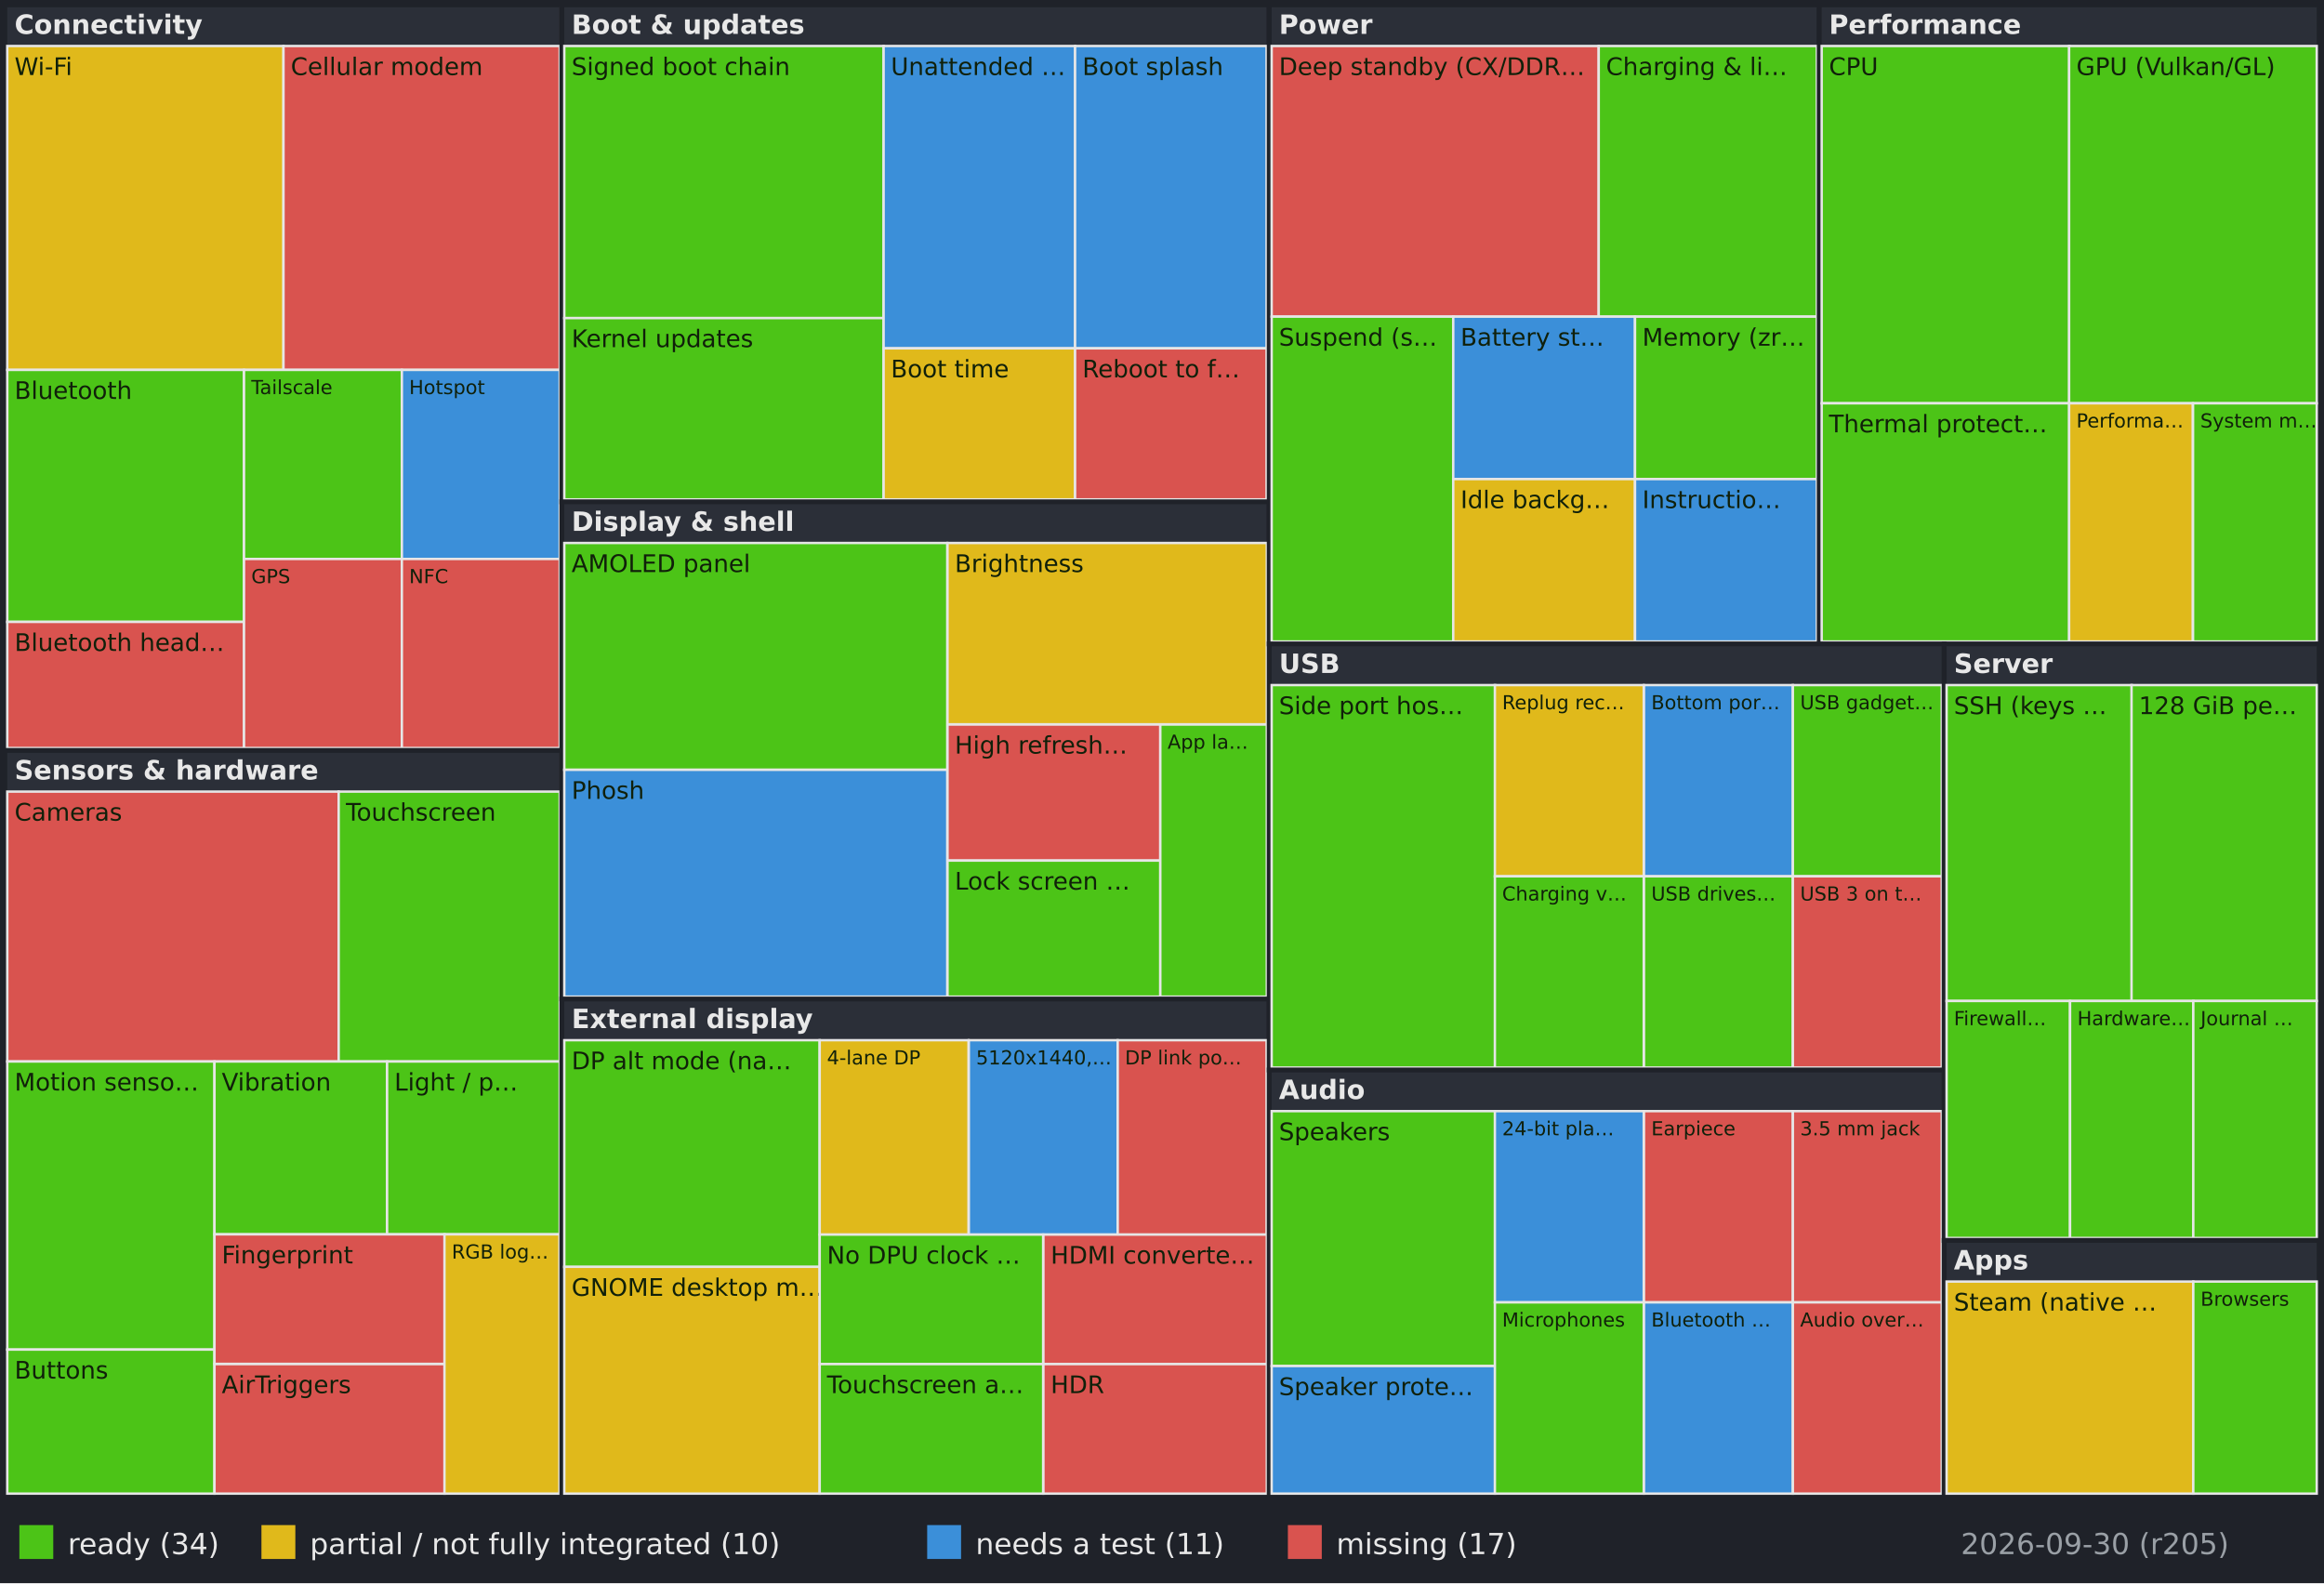
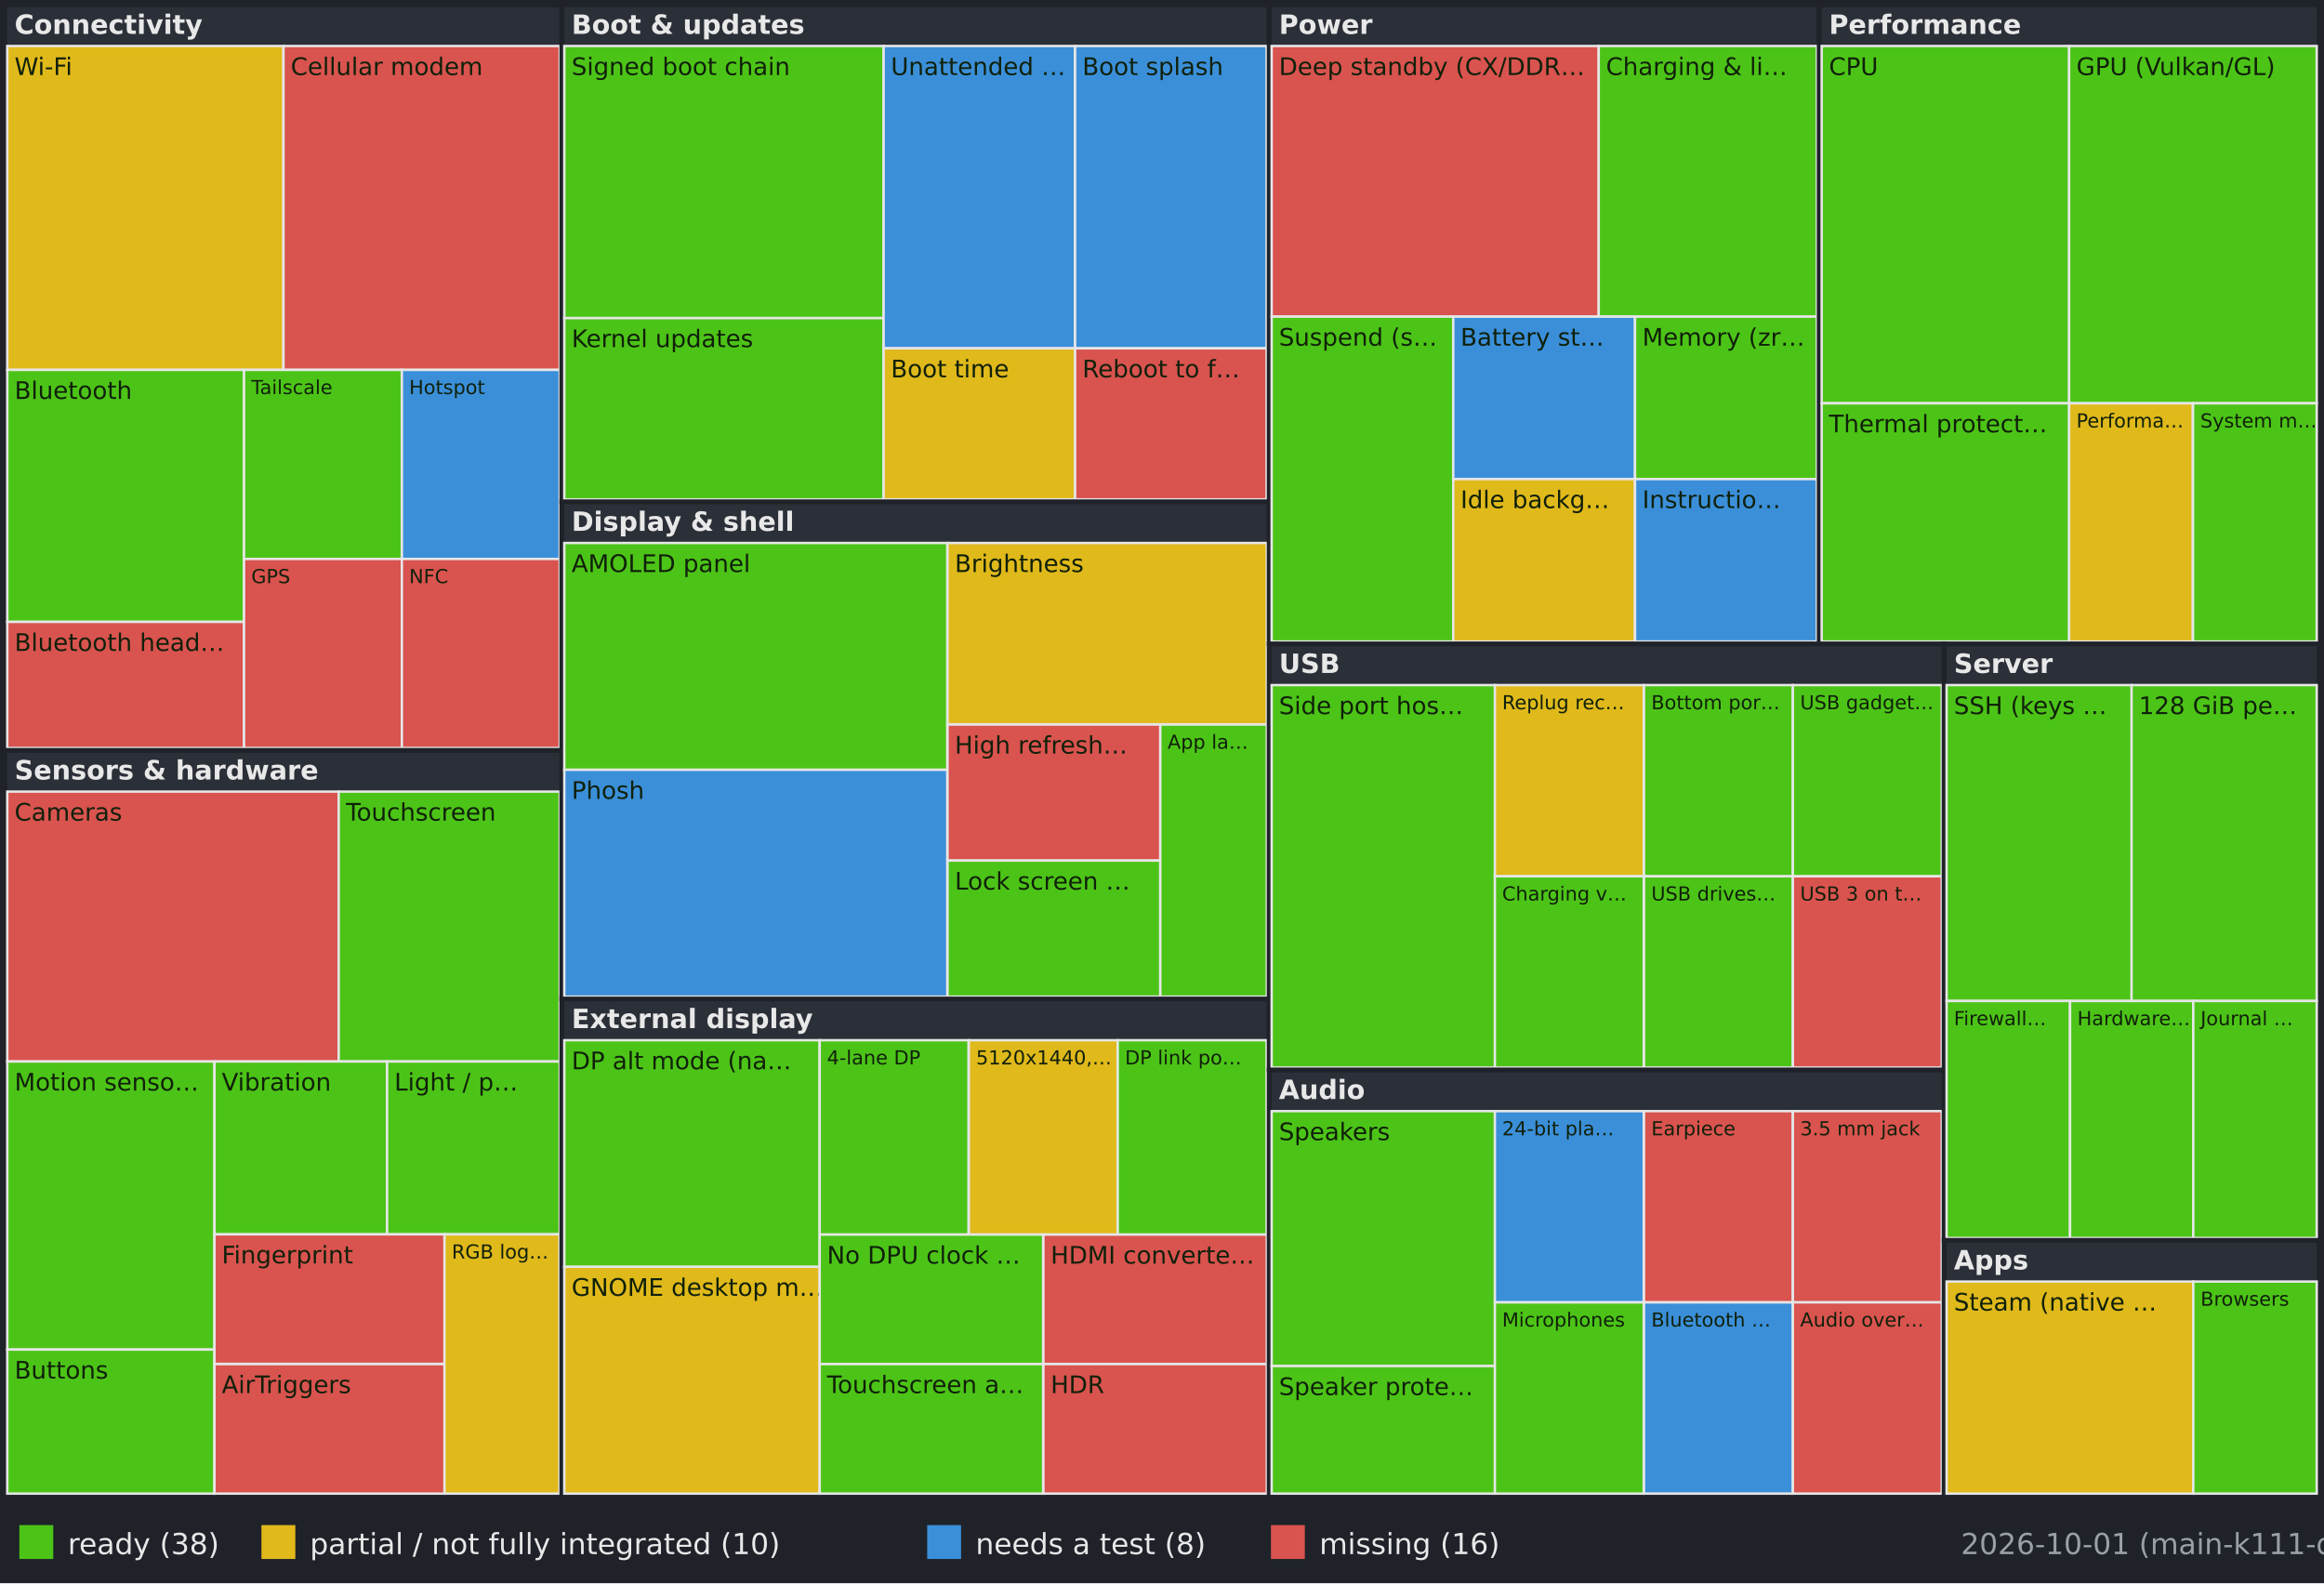
<svg xmlns="http://www.w3.org/2000/svg" width="960" height="654" viewBox="0 0 960 654">
  <rect width="960" height="654" fill="#1f2229" />
  <rect x="2.0" y="2.0" width="230.1" height="308.0" fill="#2b2f38" stroke="#1f2229" stroke-width="2" />
  <text x="6.0" y="14.0" font-family="DejaVu Sans, Arial, sans-serif" font-size="11" font-weight="bold" fill="#e8e8e8">Connectivity</text>
  <g>
    <rect x="3.0" y="19.0" width="114.1" height="133.8" fill="#e0b91b" stroke="#e6e6e6" stroke-width="1" />
    <text x="6.0" y="31.0" font-family="DejaVu Sans, Arial, sans-serif" font-size="10" font-weight="normal" fill="#10200a">Wi-Fi</text>
  </g>
  <g>
    <rect x="117.1" y="19.0" width="114.1" height="133.8" fill="#d9534f" stroke="#e6e6e6" stroke-width="1" />
    <text x="120.1" y="31.0" font-family="DejaVu Sans, Arial, sans-serif" font-size="10" font-weight="normal" fill="#10200a">Cellular modem</text>
  </g>
  <g>
    <rect x="3.0" y="152.8" width="97.8" height="104.1" fill="#4cc417" stroke="#e6e6e6" stroke-width="1" />
    <text x="6.0" y="164.8" font-family="DejaVu Sans, Arial, sans-serif" font-size="10" font-weight="normal" fill="#10200a">Bluetooth</text>
  </g>
  <g>
    <rect x="3.0" y="256.9" width="97.8" height="52.1" fill="#d9534f" stroke="#e6e6e6" stroke-width="1" />
    <text x="6.0" y="268.9" font-family="DejaVu Sans, Arial, sans-serif" font-size="10" font-weight="normal" fill="#10200a">Bluetooth head…</text>
  </g>
  <g>
    <rect x="100.8" y="152.8" width="65.2" height="78.1" fill="#4cc417" stroke="#e6e6e6" stroke-width="1" />
    <text x="103.8" y="162.8" font-family="DejaVu Sans, Arial, sans-serif" font-size="8" font-weight="normal" fill="#10200a">Tailscale</text>
  </g>
  <g>
    <rect x="166.0" y="152.8" width="65.2" height="78.1" fill="#3b8fd9" stroke="#e6e6e6" stroke-width="1" />
    <text x="169.0" y="162.8" font-family="DejaVu Sans, Arial, sans-serif" font-size="8" font-weight="normal" fill="#10200a">Hotspot</text>
  </g>
  <g>
    <rect x="100.8" y="230.9" width="65.2" height="78.1" fill="#d9534f" stroke="#e6e6e6" stroke-width="1" />
    <text x="103.8" y="240.9" font-family="DejaVu Sans, Arial, sans-serif" font-size="8" font-weight="normal" fill="#10200a">GPS</text>
  </g>
  <g>
    <rect x="166.0" y="230.9" width="65.2" height="78.1" fill="#d9534f" stroke="#e6e6e6" stroke-width="1" />
    <text x="169.0" y="240.9" font-family="DejaVu Sans, Arial, sans-serif" font-size="8" font-weight="normal" fill="#10200a">NFC</text>
  </g>
  <rect x="2.0" y="310.0" width="230.1" height="308.0" fill="#2b2f38" stroke="#1f2229" stroke-width="2" />
  <text x="6.0" y="322.0" font-family="DejaVu Sans, Arial, sans-serif" font-size="11" font-weight="bold" fill="#e8e8e8">Sensors &amp; hardware</text>
  <g>
    <rect x="3.0" y="327.0" width="136.9" height="111.5" fill="#d9534f" stroke="#e6e6e6" stroke-width="1" />
    <text x="6.0" y="339.0" font-family="DejaVu Sans, Arial, sans-serif" font-size="10" font-weight="normal" fill="#10200a">Cameras</text>
  </g>
  <g>
    <rect x="139.9" y="327.0" width="91.3" height="111.5" fill="#4cc417" stroke="#e6e6e6" stroke-width="1" />
    <text x="142.9" y="339.0" font-family="DejaVu Sans, Arial, sans-serif" font-size="10" font-weight="normal" fill="#10200a">Touchscreen</text>
  </g>
  <g>
    <rect x="3.0" y="438.5" width="85.6" height="119.0" fill="#4cc417" stroke="#e6e6e6" stroke-width="1" />
    <text x="6.0" y="450.5" font-family="DejaVu Sans, Arial, sans-serif" font-size="10" font-weight="normal" fill="#10200a">Motion senso…</text>
  </g>
  <g>
    <rect x="3.0" y="557.5" width="85.6" height="59.5" fill="#4cc417" stroke="#e6e6e6" stroke-width="1" />
    <text x="6.0" y="569.5" font-family="DejaVu Sans, Arial, sans-serif" font-size="10" font-weight="normal" fill="#10200a">Buttons</text>
  </g>
  <g>
    <rect x="88.6" y="438.5" width="71.3" height="71.4" fill="#4cc417" stroke="#e6e6e6" stroke-width="1" />
    <text x="91.6" y="450.5" font-family="DejaVu Sans, Arial, sans-serif" font-size="10" font-weight="normal" fill="#10200a">Vibration</text>
  </g>
  <g>
    <rect x="159.9" y="438.5" width="71.3" height="71.4" fill="#4cc417" stroke="#e6e6e6" stroke-width="1" />
    <text x="162.9" y="450.5" font-family="DejaVu Sans, Arial, sans-serif" font-size="10" font-weight="normal" fill="#10200a">Light / p…</text>
  </g>
  <g>
    <rect x="88.6" y="509.9" width="95.1" height="53.5" fill="#d9534f" stroke="#e6e6e6" stroke-width="1" />
    <text x="91.6" y="521.9" font-family="DejaVu Sans, Arial, sans-serif" font-size="10" font-weight="normal" fill="#10200a">Fingerprint</text>
  </g>
  <g>
    <rect x="88.6" y="563.5" width="95.1" height="53.5" fill="#d9534f" stroke="#e6e6e6" stroke-width="1" />
    <text x="91.6" y="575.5" font-family="DejaVu Sans, Arial, sans-serif" font-size="10" font-weight="normal" fill="#10200a">AirTriggers</text>
  </g>
  <g>
    <rect x="183.6" y="509.9" width="47.5" height="107.1" fill="#e0b91b" stroke="#e6e6e6" stroke-width="1" />
    <text x="186.6" y="519.9" font-family="DejaVu Sans, Arial, sans-serif" font-size="8" font-weight="normal" fill="#10200a">RGB log…</text>
  </g>
  <rect x="232.1" y="2.0" width="292.1" height="205.3" fill="#2b2f38" stroke="#1f2229" stroke-width="2" />
  <text x="236.1" y="14.0" font-family="DejaVu Sans, Arial, sans-serif" font-size="11" font-weight="bold" fill="#e8e8e8">Boot &amp; updates</text>
  <g>
    <rect x="233.1" y="19.0" width="131.9" height="112.4" fill="#4cc417" stroke="#e6e6e6" stroke-width="1" />
    <text x="236.1" y="31.0" font-family="DejaVu Sans, Arial, sans-serif" font-size="10" font-weight="normal" fill="#10200a">Signed boot chain</text>
  </g>
  <g>
    <rect x="233.1" y="131.4" width="131.9" height="74.9" fill="#4cc417" stroke="#e6e6e6" stroke-width="1" />
    <text x="236.1" y="143.4" font-family="DejaVu Sans, Arial, sans-serif" font-size="10" font-weight="normal" fill="#10200a">Kernel updates</text>
  </g>
  <g>
    <rect x="365.0" y="19.0" width="79.1" height="124.9" fill="#3b8fd9" stroke="#e6e6e6" stroke-width="1" />
    <text x="368.0" y="31.0" font-family="DejaVu Sans, Arial, sans-serif" font-size="10" font-weight="normal" fill="#10200a">Unattended …</text>
  </g>
  <g>
    <rect x="444.1" y="19.0" width="79.1" height="124.9" fill="#3b8fd9" stroke="#e6e6e6" stroke-width="1" />
    <text x="447.1" y="31.0" font-family="DejaVu Sans, Arial, sans-serif" font-size="10" font-weight="normal" fill="#10200a">Boot splash</text>
  </g>
  <g>
    <rect x="365.0" y="143.9" width="79.1" height="62.4" fill="#e0b91b" stroke="#e6e6e6" stroke-width="1" />
    <text x="368.0" y="155.9" font-family="DejaVu Sans, Arial, sans-serif" font-size="10" font-weight="normal" fill="#10200a">Boot time</text>
  </g>
  <g>
    <rect x="444.1" y="143.9" width="79.1" height="62.4" fill="#d9534f" stroke="#e6e6e6" stroke-width="1" />
    <text x="447.1" y="155.9" font-family="DejaVu Sans, Arial, sans-serif" font-size="10" font-weight="normal" fill="#10200a">Reboot to f…</text>
  </g>
  <rect x="232.1" y="207.3" width="292.1" height="205.3" fill="#2b2f38" stroke="#1f2229" stroke-width="2" />
  <text x="236.1" y="219.3" font-family="DejaVu Sans, Arial, sans-serif" font-size="11" font-weight="bold" fill="#e8e8e8">Display &amp; shell</text>
  <g>
    <rect x="233.1" y="224.3" width="158.2" height="93.7" fill="#4cc417" stroke="#e6e6e6" stroke-width="1" />
    <text x="236.1" y="236.3" font-family="DejaVu Sans, Arial, sans-serif" font-size="10" font-weight="normal" fill="#10200a">AMOLED panel</text>
  </g>
  <g>
    <rect x="233.1" y="318.0" width="158.2" height="93.7" fill="#3b8fd9" stroke="#e6e6e6" stroke-width="1" />
    <text x="236.1" y="330.0" font-family="DejaVu Sans, Arial, sans-serif" font-size="10" font-weight="normal" fill="#10200a">Phosh</text>
  </g>
  <g>
    <rect x="391.4" y="224.3" width="131.9" height="74.9" fill="#e0b91b" stroke="#e6e6e6" stroke-width="1" />
    <text x="394.4" y="236.3" font-family="DejaVu Sans, Arial, sans-serif" font-size="10" font-weight="normal" fill="#10200a">Brightness</text>
  </g>
  <g>
    <rect x="391.4" y="299.3" width="87.9" height="56.2" fill="#d9534f" stroke="#e6e6e6" stroke-width="1" />
    <text x="394.4" y="311.3" font-family="DejaVu Sans, Arial, sans-serif" font-size="10" font-weight="normal" fill="#10200a">High refresh…</text>
  </g>
  <g>
    <rect x="391.4" y="355.5" width="87.9" height="56.2" fill="#4cc417" stroke="#e6e6e6" stroke-width="1" />
    <text x="394.4" y="367.5" font-family="DejaVu Sans, Arial, sans-serif" font-size="10" font-weight="normal" fill="#10200a">Lock screen …</text>
  </g>
  <g>
    <rect x="479.3" y="299.3" width="44.0" height="112.4" fill="#4cc417" stroke="#e6e6e6" stroke-width="1" />
    <text x="482.3" y="309.3" font-family="DejaVu Sans, Arial, sans-serif" font-size="8" font-weight="normal" fill="#10200a">App la…</text>
  </g>
  <rect x="232.1" y="412.7" width="292.1" height="205.3" fill="#2b2f38" stroke="#1f2229" stroke-width="2" />
  <text x="236.1" y="424.7" font-family="DejaVu Sans, Arial, sans-serif" font-size="11" font-weight="bold" fill="#e8e8e8">External display</text>
  <g>
    <rect x="233.1" y="429.7" width="105.5" height="93.7" fill="#4cc417" stroke="#e6e6e6" stroke-width="1" />
    <text x="236.1" y="441.7" font-family="DejaVu Sans, Arial, sans-serif" font-size="10" font-weight="normal" fill="#10200a">DP alt mode (na…</text>
  </g>
  <g>
    <rect x="233.1" y="523.3" width="105.5" height="93.7" fill="#e0b91b" stroke="#e6e6e6" stroke-width="1" />
    <text x="236.1" y="535.3" font-family="DejaVu Sans, Arial, sans-serif" font-size="10" font-weight="normal" fill="#10200a">GNOME desktop m…</text>
  </g>
  <g>
-     <rect x="338.6" y="429.7" width="61.5" height="80.3" fill="#e0b91b" stroke="#e6e6e6" stroke-width="1" />
+     <rect x="338.6" y="429.7" width="61.5" height="80.3" fill="#4cc417" stroke="#e6e6e6" stroke-width="1" />
    <text x="341.6" y="439.7" font-family="DejaVu Sans, Arial, sans-serif" font-size="8" font-weight="normal" fill="#10200a">4-lane DP</text>
  </g>
  <g>
-     <rect x="400.2" y="429.7" width="61.5" height="80.3" fill="#3b8fd9" stroke="#e6e6e6" stroke-width="1" />
+     <rect x="400.2" y="429.7" width="61.5" height="80.3" fill="#e0b91b" stroke="#e6e6e6" stroke-width="1" />
    <text x="403.2" y="439.7" font-family="DejaVu Sans, Arial, sans-serif" font-size="8" font-weight="normal" fill="#10200a">5120x1440,…</text>
  </g>
  <g>
-     <rect x="461.7" y="429.7" width="61.5" height="80.3" fill="#d9534f" stroke="#e6e6e6" stroke-width="1" />
+     <rect x="461.7" y="429.7" width="61.5" height="80.3" fill="#4cc417" stroke="#e6e6e6" stroke-width="1" />
    <text x="464.7" y="439.7" font-family="DejaVu Sans, Arial, sans-serif" font-size="8" font-weight="normal" fill="#10200a">DP link po…</text>
  </g>
  <g>
    <rect x="338.6" y="510.0" width="92.3" height="53.5" fill="#4cc417" stroke="#e6e6e6" stroke-width="1" />
    <text x="341.6" y="522.0" font-family="DejaVu Sans, Arial, sans-serif" font-size="10" font-weight="normal" fill="#10200a">No DPU clock …</text>
  </g>
  <g>
    <rect x="338.6" y="563.5" width="92.3" height="53.5" fill="#4cc417" stroke="#e6e6e6" stroke-width="1" />
    <text x="341.6" y="575.5" font-family="DejaVu Sans, Arial, sans-serif" font-size="10" font-weight="normal" fill="#10200a">Touchscreen a…</text>
  </g>
  <g>
    <rect x="431.0" y="510.0" width="92.3" height="53.5" fill="#d9534f" stroke="#e6e6e6" stroke-width="1" />
    <text x="434.0" y="522.0" font-family="DejaVu Sans, Arial, sans-serif" font-size="10" font-weight="normal" fill="#10200a">HDMI converte…</text>
  </g>
  <g>
    <rect x="431.0" y="563.5" width="92.3" height="53.5" fill="#d9534f" stroke="#e6e6e6" stroke-width="1" />
    <text x="434.0" y="575.5" font-family="DejaVu Sans, Arial, sans-serif" font-size="10" font-weight="normal" fill="#10200a">HDR</text>
  </g>
  <rect x="524.3" y="2.0" width="227.2" height="264.0" fill="#2b2f38" stroke="#1f2229" stroke-width="2" />
  <text x="528.3" y="14.0" font-family="DejaVu Sans, Arial, sans-serif" font-size="11" font-weight="bold" fill="#e8e8e8">Power</text>
  <g>
    <rect x="525.3" y="19.0" width="135.1" height="111.8" fill="#d9534f" stroke="#e6e6e6" stroke-width="1" />
    <text x="528.3" y="31.0" font-family="DejaVu Sans, Arial, sans-serif" font-size="10" font-weight="normal" fill="#10200a">Deep standby (CX/DDR…</text>
  </g>
  <g>
    <rect x="660.4" y="19.0" width="90.1" height="111.8" fill="#4cc417" stroke="#e6e6e6" stroke-width="1" />
    <text x="663.4" y="31.0" font-family="DejaVu Sans, Arial, sans-serif" font-size="10" font-weight="normal" fill="#10200a">Charging &amp; li…</text>
  </g>
  <g>
    <rect x="525.3" y="130.8" width="75.1" height="134.2" fill="#4cc417" stroke="#e6e6e6" stroke-width="1" />
    <text x="528.3" y="142.8" font-family="DejaVu Sans, Arial, sans-serif" font-size="10" font-weight="normal" fill="#10200a">Suspend (s…</text>
  </g>
  <g>
    <rect x="600.3" y="130.8" width="75.1" height="67.1" fill="#3b8fd9" stroke="#e6e6e6" stroke-width="1" />
    <text x="603.3" y="142.8" font-family="DejaVu Sans, Arial, sans-serif" font-size="10" font-weight="normal" fill="#10200a">Battery st…</text>
  </g>
  <g>
    <rect x="600.3" y="197.9" width="75.1" height="67.1" fill="#e0b91b" stroke="#e6e6e6" stroke-width="1" />
    <text x="603.3" y="209.9" font-family="DejaVu Sans, Arial, sans-serif" font-size="10" font-weight="normal" fill="#10200a">Idle backg…</text>
  </g>
  <g>
    <rect x="675.4" y="130.8" width="75.1" height="67.1" fill="#4cc417" stroke="#e6e6e6" stroke-width="1" />
    <text x="678.4" y="142.8" font-family="DejaVu Sans, Arial, sans-serif" font-size="10" font-weight="normal" fill="#10200a">Memory (zr…</text>
  </g>
  <g>
    <rect x="675.4" y="197.9" width="75.1" height="67.1" fill="#3b8fd9" stroke="#e6e6e6" stroke-width="1" />
    <text x="678.4" y="209.9" font-family="DejaVu Sans, Arial, sans-serif" font-size="10" font-weight="normal" fill="#10200a">Instructio…</text>
  </g>
  <rect x="751.5" y="2.0" width="206.5" height="264.0" fill="#2b2f38" stroke="#1f2229" stroke-width="2" />
  <text x="755.5" y="14.0" font-family="DejaVu Sans, Arial, sans-serif" font-size="11" font-weight="bold" fill="#e8e8e8">Performance</text>
  <g>
    <rect x="752.5" y="19.0" width="102.3" height="147.6" fill="#4cc417" stroke="#e6e6e6" stroke-width="1" />
    <text x="755.5" y="31.0" font-family="DejaVu Sans, Arial, sans-serif" font-size="10" font-weight="normal" fill="#10200a">CPU</text>
  </g>
  <g>
    <rect x="854.7" y="19.0" width="102.3" height="147.6" fill="#4cc417" stroke="#e6e6e6" stroke-width="1" />
    <text x="857.7" y="31.0" font-family="DejaVu Sans, Arial, sans-serif" font-size="10" font-weight="normal" fill="#10200a">GPU (Vulkan/GL)</text>
  </g>
  <g>
    <rect x="752.5" y="166.6" width="102.3" height="98.4" fill="#4cc417" stroke="#e6e6e6" stroke-width="1" />
    <text x="755.5" y="178.6" font-family="DejaVu Sans, Arial, sans-serif" font-size="10" font-weight="normal" fill="#10200a">Thermal protect…</text>
  </g>
  <g>
    <rect x="854.7" y="166.6" width="51.1" height="98.4" fill="#e0b91b" stroke="#e6e6e6" stroke-width="1" />
    <text x="857.7" y="176.6" font-family="DejaVu Sans, Arial, sans-serif" font-size="8" font-weight="normal" fill="#10200a">Performa…</text>
  </g>
  <g>
    <rect x="905.9" y="166.6" width="51.1" height="98.4" fill="#4cc417" stroke="#e6e6e6" stroke-width="1" />
    <text x="908.9" y="176.6" font-family="DejaVu Sans, Arial, sans-serif" font-size="8" font-weight="normal" fill="#10200a">System m…</text>
  </g>
  <rect x="524.3" y="266.0" width="278.8" height="176.0" fill="#2b2f38" stroke="#1f2229" stroke-width="2" />
  <text x="528.3" y="278.0" font-family="DejaVu Sans, Arial, sans-serif" font-size="11" font-weight="bold" fill="#e8e8e8">USB</text>
  <g>
    <rect x="525.3" y="283.0" width="92.3" height="158.0" fill="#4cc417" stroke="#e6e6e6" stroke-width="1" />
    <text x="528.3" y="295.0" font-family="DejaVu Sans, Arial, sans-serif" font-size="10" font-weight="normal" fill="#10200a">Side port hos…</text>
  </g>
  <g>
    <rect x="617.5" y="283.0" width="61.5" height="79.0" fill="#e0b91b" stroke="#e6e6e6" stroke-width="1" />
    <text x="620.5" y="293.0" font-family="DejaVu Sans, Arial, sans-serif" font-size="8" font-weight="normal" fill="#10200a">Replug rec…</text>
  </g>
  <g>
    <rect x="617.5" y="362.0" width="61.5" height="79.0" fill="#4cc417" stroke="#e6e6e6" stroke-width="1" />
    <text x="620.5" y="372.0" font-family="DejaVu Sans, Arial, sans-serif" font-size="8" font-weight="normal" fill="#10200a">Charging v…</text>
  </g>
  <g>
-     <rect x="679.1" y="283.0" width="61.5" height="79.0" fill="#3b8fd9" stroke="#e6e6e6" stroke-width="1" />
+     <rect x="679.1" y="283.0" width="61.5" height="79.0" fill="#4cc417" stroke="#e6e6e6" stroke-width="1" />
    <text x="682.1" y="293.0" font-family="DejaVu Sans, Arial, sans-serif" font-size="8" font-weight="normal" fill="#10200a">Bottom por…</text>
  </g>
  <g>
    <rect x="740.6" y="283.0" width="61.5" height="79.0" fill="#4cc417" stroke="#e6e6e6" stroke-width="1" />
    <text x="743.6" y="293.0" font-family="DejaVu Sans, Arial, sans-serif" font-size="8" font-weight="normal" fill="#10200a">USB gadget…</text>
  </g>
  <g>
    <rect x="679.1" y="362.0" width="61.5" height="79.0" fill="#4cc417" stroke="#e6e6e6" stroke-width="1" />
    <text x="682.1" y="372.0" font-family="DejaVu Sans, Arial, sans-serif" font-size="8" font-weight="normal" fill="#10200a">USB drives…</text>
  </g>
  <g>
    <rect x="740.6" y="362.0" width="61.5" height="79.0" fill="#d9534f" stroke="#e6e6e6" stroke-width="1" />
    <text x="743.6" y="372.0" font-family="DejaVu Sans, Arial, sans-serif" font-size="8" font-weight="normal" fill="#10200a">USB 3 on t…</text>
  </g>
  <rect x="524.3" y="442.0" width="278.8" height="176.0" fill="#2b2f38" stroke="#1f2229" stroke-width="2" />
  <text x="528.3" y="454.0" font-family="DejaVu Sans, Arial, sans-serif" font-size="11" font-weight="bold" fill="#e8e8e8">Audio</text>
  <g>
    <rect x="525.3" y="459.0" width="92.3" height="105.3" fill="#4cc417" stroke="#e6e6e6" stroke-width="1" />
    <text x="528.3" y="471.0" font-family="DejaVu Sans, Arial, sans-serif" font-size="10" font-weight="normal" fill="#10200a">Speakers</text>
  </g>
  <g>
-     <rect x="525.3" y="564.3" width="92.3" height="52.7" fill="#3b8fd9" stroke="#e6e6e6" stroke-width="1" />
+     <rect x="525.3" y="564.3" width="92.3" height="52.7" fill="#4cc417" stroke="#e6e6e6" stroke-width="1" />
    <text x="528.3" y="576.3" font-family="DejaVu Sans, Arial, sans-serif" font-size="10" font-weight="normal" fill="#10200a">Speaker prote…</text>
  </g>
  <g>
    <rect x="617.5" y="459.0" width="61.5" height="79.0" fill="#3b8fd9" stroke="#e6e6e6" stroke-width="1" />
    <text x="620.5" y="469.0" font-family="DejaVu Sans, Arial, sans-serif" font-size="8" font-weight="normal" fill="#10200a">24-bit pla…</text>
  </g>
  <g>
    <rect x="617.5" y="538.0" width="61.5" height="79.0" fill="#4cc417" stroke="#e6e6e6" stroke-width="1" />
    <text x="620.5" y="548.0" font-family="DejaVu Sans, Arial, sans-serif" font-size="8" font-weight="normal" fill="#10200a">Microphones</text>
  </g>
  <g>
    <rect x="679.1" y="459.0" width="61.5" height="79.0" fill="#d9534f" stroke="#e6e6e6" stroke-width="1" />
    <text x="682.1" y="469.0" font-family="DejaVu Sans, Arial, sans-serif" font-size="8" font-weight="normal" fill="#10200a">Earpiece</text>
  </g>
  <g>
    <rect x="740.6" y="459.0" width="61.5" height="79.0" fill="#d9534f" stroke="#e6e6e6" stroke-width="1" />
    <text x="743.6" y="469.0" font-family="DejaVu Sans, Arial, sans-serif" font-size="8" font-weight="normal" fill="#10200a">3.5 mm jack</text>
  </g>
  <g>
    <rect x="679.1" y="538.0" width="61.5" height="79.0" fill="#3b8fd9" stroke="#e6e6e6" stroke-width="1" />
    <text x="682.1" y="548.0" font-family="DejaVu Sans, Arial, sans-serif" font-size="8" font-weight="normal" fill="#10200a">Bluetooth …</text>
  </g>
  <g>
    <rect x="740.6" y="538.0" width="61.5" height="79.0" fill="#d9534f" stroke="#e6e6e6" stroke-width="1" />
    <text x="743.6" y="548.0" font-family="DejaVu Sans, Arial, sans-serif" font-size="8" font-weight="normal" fill="#10200a">Audio over…</text>
  </g>
  <rect x="803.1" y="266.0" width="154.9" height="246.4" fill="#2b2f38" stroke="#1f2229" stroke-width="2" />
  <text x="807.1" y="278.0" font-family="DejaVu Sans, Arial, sans-serif" font-size="11" font-weight="bold" fill="#e8e8e8">Server</text>
  <g>
    <rect x="804.1" y="283.0" width="76.5" height="130.5" fill="#4cc417" stroke="#e6e6e6" stroke-width="1" />
    <text x="807.1" y="295.0" font-family="DejaVu Sans, Arial, sans-serif" font-size="10" font-weight="normal" fill="#10200a">SSH (keys …</text>
  </g>
  <g>
    <rect x="880.5" y="283.0" width="76.5" height="130.5" fill="#4cc417" stroke="#e6e6e6" stroke-width="1" />
    <text x="883.5" y="295.0" font-family="DejaVu Sans, Arial, sans-serif" font-size="10" font-weight="normal" fill="#10200a">128 GiB pe…</text>
  </g>
  <g>
    <rect x="804.1" y="413.5" width="51.0" height="97.9" fill="#4cc417" stroke="#e6e6e6" stroke-width="1" />
    <text x="807.1" y="423.5" font-family="DejaVu Sans, Arial, sans-serif" font-size="8" font-weight="normal" fill="#10200a">Firewall…</text>
  </g>
  <g>
    <rect x="855.1" y="413.5" width="51.0" height="97.9" fill="#4cc417" stroke="#e6e6e6" stroke-width="1" />
    <text x="858.1" y="423.5" font-family="DejaVu Sans, Arial, sans-serif" font-size="8" font-weight="normal" fill="#10200a">Hardware…</text>
  </g>
  <g>
    <rect x="906.0" y="413.5" width="51.0" height="97.9" fill="#4cc417" stroke="#e6e6e6" stroke-width="1" />
    <text x="909.0" y="423.5" font-family="DejaVu Sans, Arial, sans-serif" font-size="8" font-weight="normal" fill="#10200a">Journal …</text>
  </g>
  <rect x="803.1" y="512.4" width="154.9" height="105.6" fill="#2b2f38" stroke="#1f2229" stroke-width="2" />
  <text x="807.1" y="524.4" font-family="DejaVu Sans, Arial, sans-serif" font-size="11" font-weight="bold" fill="#e8e8e8">Apps</text>
  <g>
    <rect x="804.1" y="529.4" width="101.9" height="87.6" fill="#e0b91b" stroke="#e6e6e6" stroke-width="1" />
    <text x="807.1" y="541.4" font-family="DejaVu Sans, Arial, sans-serif" font-size="10" font-weight="normal" fill="#10200a">Steam (native …</text>
  </g>
  <g>
    <rect x="906.0" y="529.4" width="51.0" height="87.6" fill="#4cc417" stroke="#e6e6e6" stroke-width="1" />
    <text x="909.0" y="539.4" font-family="DejaVu Sans, Arial, sans-serif" font-size="8" font-weight="normal" fill="#10200a">Browsers</text>
  </g>
  <rect x="8" y="630" width="14" height="14" fill="#4cc417" />
-   <text x="28.0" y="642.0" font-family="DejaVu Sans, Arial, sans-serif" font-size="12" font-weight="normal" fill="#e8e8e8">ready (34)</text>
+   <text x="28.0" y="642.0" font-family="DejaVu Sans, Arial, sans-serif" font-size="12" font-weight="normal" fill="#e8e8e8">ready (38)</text>
  <rect x="108" y="630" width="14" height="14" fill="#e0b91b" />
  <text x="128.0" y="642.0" font-family="DejaVu Sans, Arial, sans-serif" font-size="12" font-weight="normal" fill="#e8e8e8">partial / not fully integrated (10)</text>
  <rect x="383" y="630" width="14" height="14" fill="#3b8fd9" />
-   <text x="403.0" y="642.0" font-family="DejaVu Sans, Arial, sans-serif" font-size="12" font-weight="normal" fill="#e8e8e8">needs a test (11)</text>
-   <rect x="532" y="630" width="14" height="14" fill="#d9534f" />
-   <text x="552.0" y="642.0" font-family="DejaVu Sans, Arial, sans-serif" font-size="12" font-weight="normal" fill="#e8e8e8">missing (17)</text>
-   <text x="810.0" y="642.0" font-family="DejaVu Sans, Arial, sans-serif" font-size="12" font-weight="normal" fill="#9aa0a6">2026-09-30 (r205)</text>
+   <text x="403.0" y="642.0" font-family="DejaVu Sans, Arial, sans-serif" font-size="12" font-weight="normal" fill="#e8e8e8">needs a test (8)</text>
+   <rect x="525" y="630" width="14" height="14" fill="#d9534f" />
+   <text x="545.0" y="642.0" font-family="DejaVu Sans, Arial, sans-serif" font-size="12" font-weight="normal" fill="#e8e8e8">missing (16)</text>
+   <text x="810.0" y="642.0" font-family="DejaVu Sans, Arial, sans-serif" font-size="12" font-weight="normal" fill="#9aa0a6">2026-10-01 (main-k111-d10-261001a)</text>
</svg>
